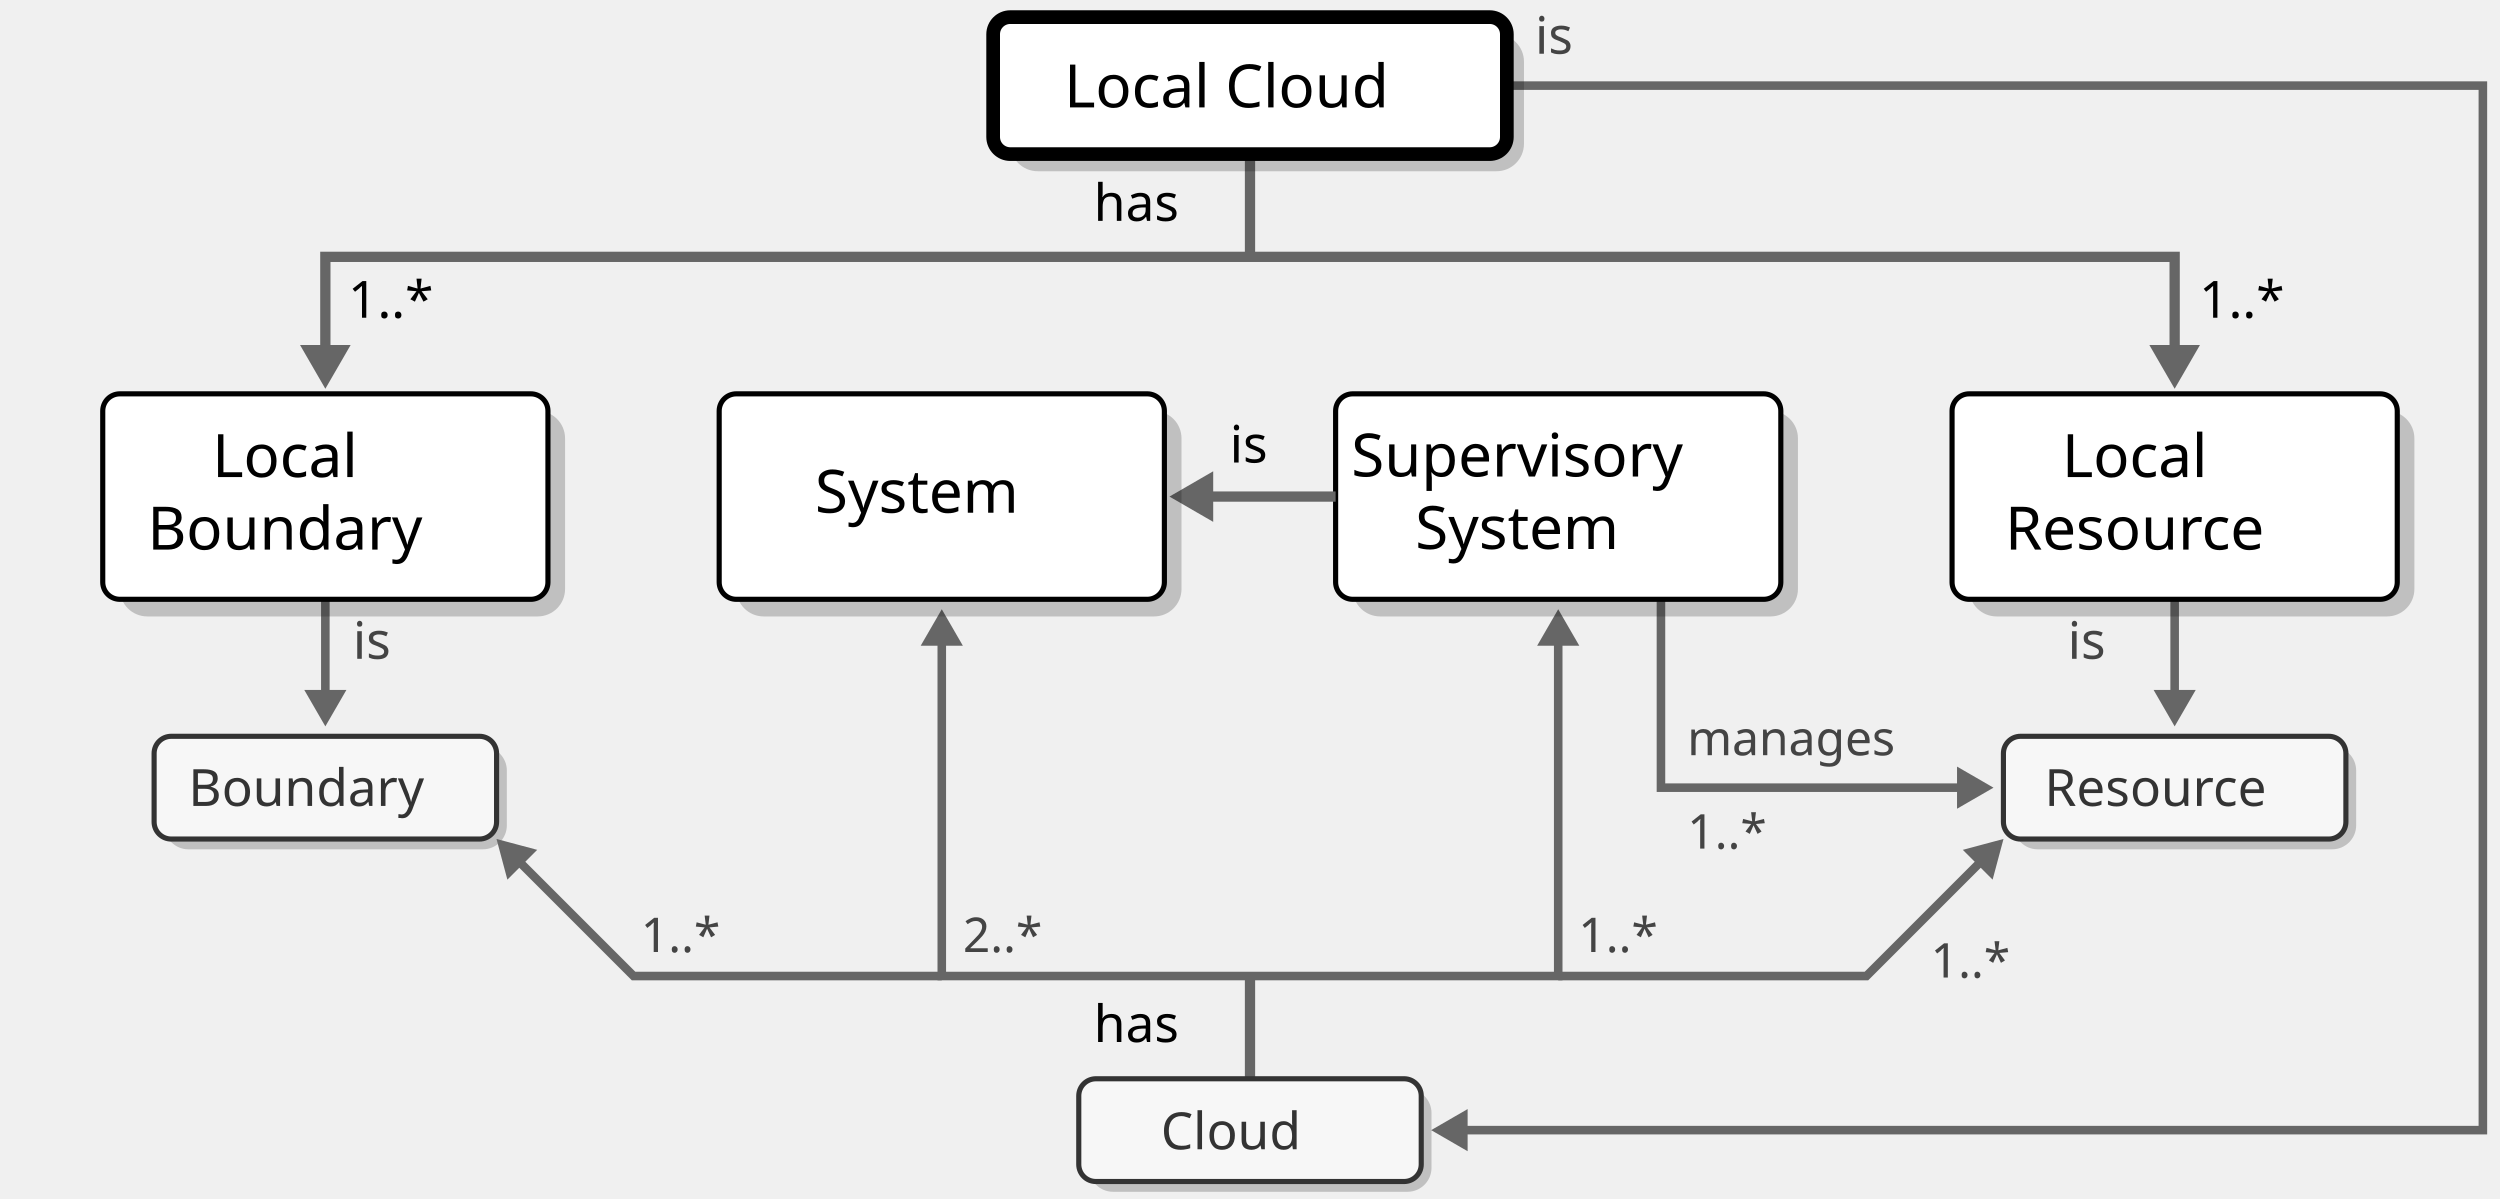
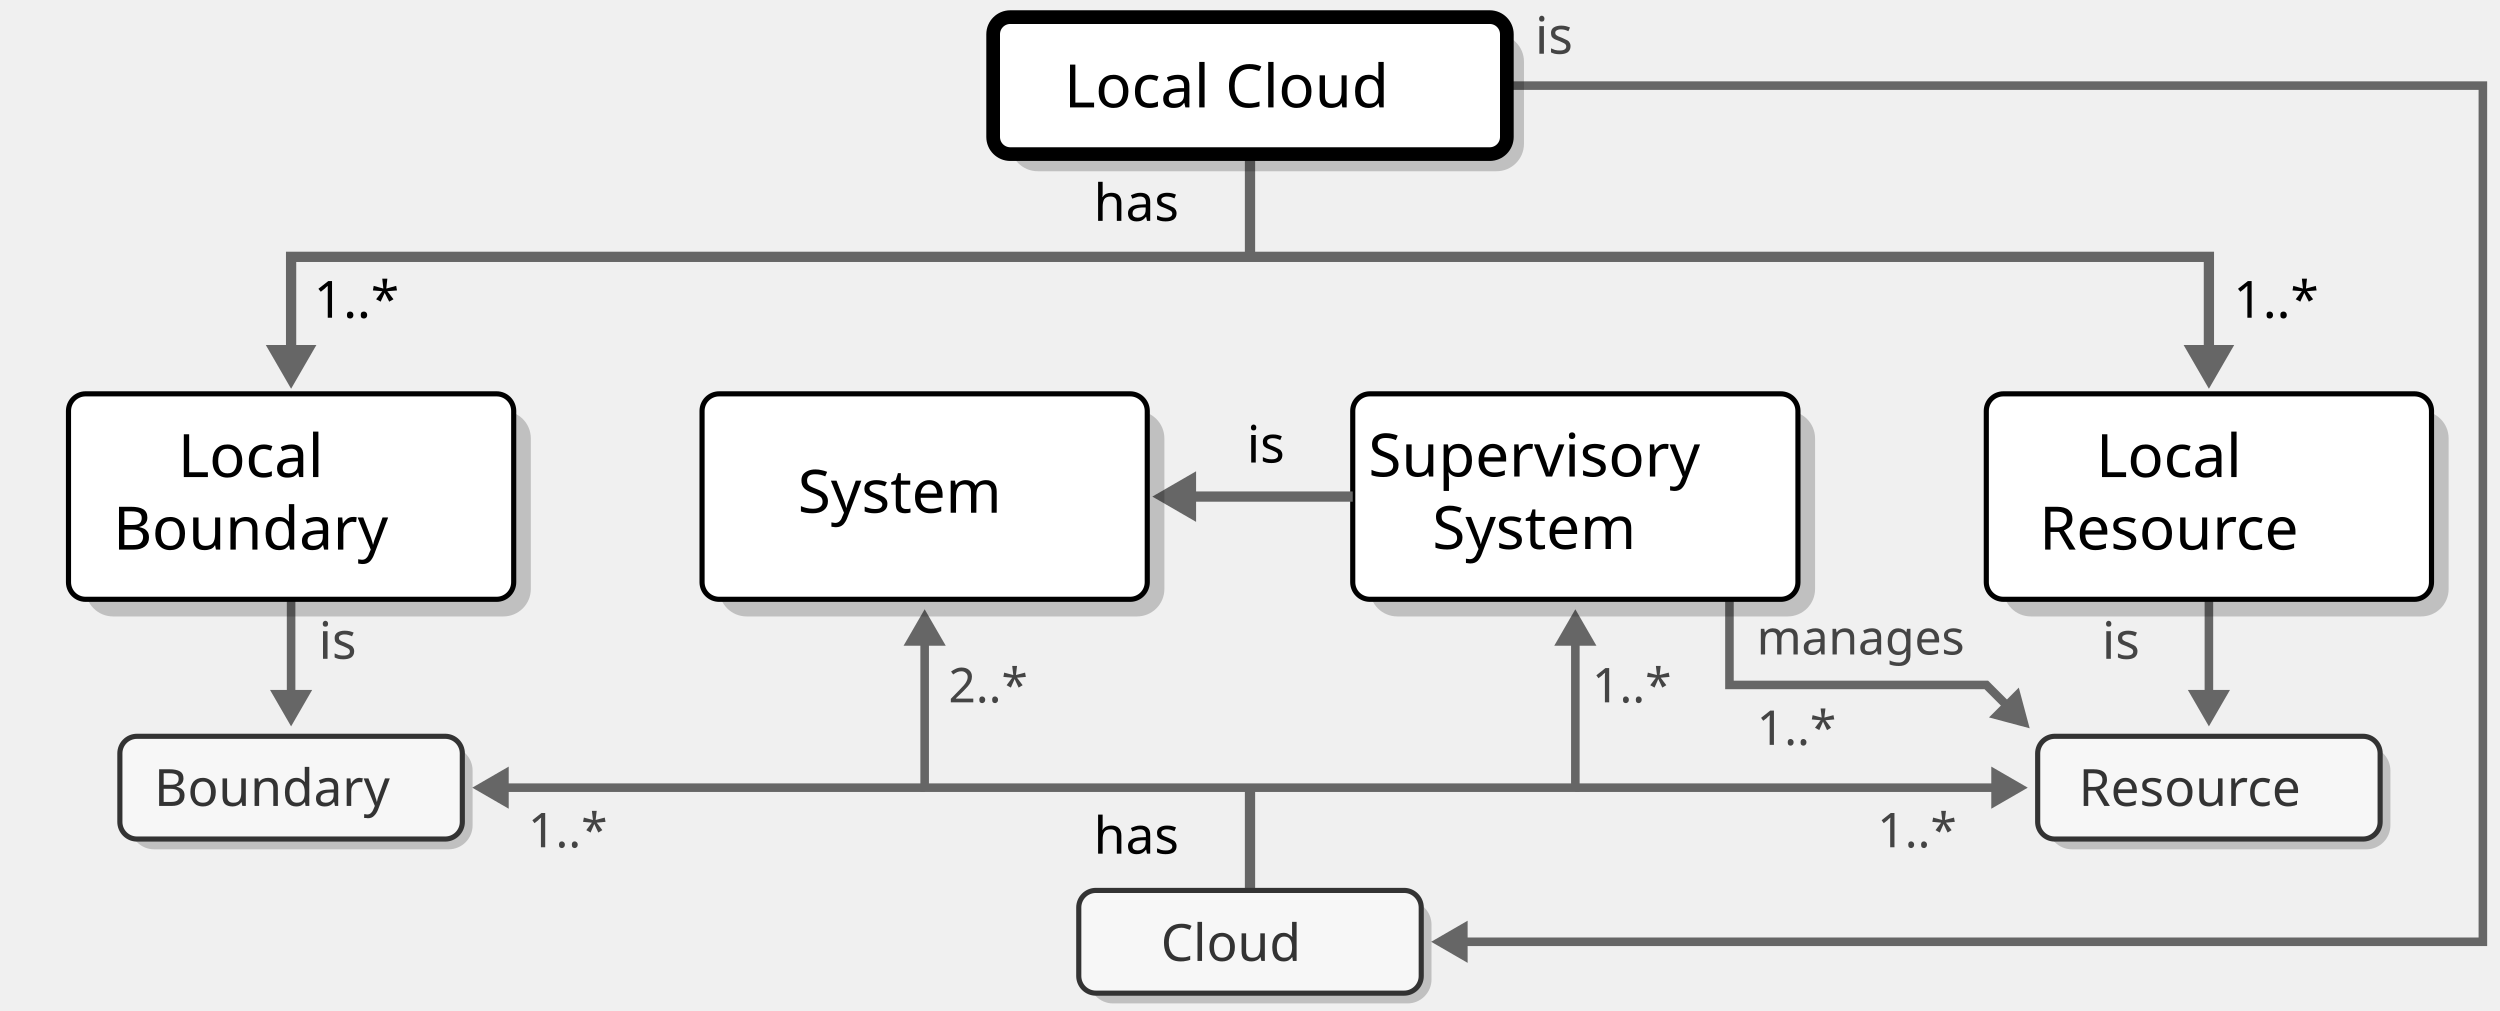
- <svg xmlns="http://www.w3.org/2000/svg" xmlns:xlink="http://www.w3.org/1999/xlink" width="146mm" height="70mm" version="1.1" viewBox="0 0 146 70" id="svg162">
+ <svg xmlns="http://www.w3.org/2000/svg" xmlns:xlink="http://www.w3.org/1999/xlink" width="146mm" height="59mm" version="1.1" viewBox="0 0 146 59" id="svg162">
  <defs id="defs5">
    <marker id="a" overflow="visible" orient="auto">
      <path transform="scale(0.4)" d="M 5.77,0 -2.88,5 V -5 Z" fill="context-stroke" fill-rule="evenodd" stroke="context-stroke" stroke-width="1pt" id="path2" />
    </marker>
    <marker id="e" overflow="visible" orient="auto">
      <path transform="scale(0.4)" d="M 5.77,0 -2.88,5 V -5 Z" fill="context-stroke" fill-rule="evenodd" stroke="context-stroke" stroke-width="1pt" id="path824" />
    </marker>
    <marker id="a-2" overflow="visible" orient="auto">
      <path transform="scale(0.4)" d="M 5.77,0 -2.88,5 V -5 Z" fill="context-stroke" fill-rule="evenodd" stroke="context-stroke" stroke-width="1pt" id="path2-3" />
    </marker>
    <marker id="a-3" overflow="visible" orient="auto">
      <path transform="scale(0.4)" d="M 5.77,0 -2.88,5 V -5 Z" fill="context-stroke" fill-rule="evenodd" stroke="context-stroke" stroke-width="1pt" id="path2-2" />
    </marker>
    <marker id="a-34" overflow="visible" orient="auto">
      <path transform="scale(0.4)" d="M 5.77,0 -2.88,5 V -5 Z" fill="context-stroke" fill-rule="evenodd" stroke="context-stroke" stroke-width="1pt" id="path2-37" />
    </marker>
    <marker id="a-0" overflow="visible" orient="auto">
      <path transform="scale(0.4)" d="M 5.77,0 -2.88,5 V -5 Z" fill="context-stroke" fill-rule="evenodd" stroke="context-stroke" stroke-width="1pt" id="path2-1" />
    </marker>
  </defs>
-   <path d="M 88,5 H 145 V 66 H 85" marker-end="url(#a-0)" id="path1044" style="fill:none;stroke:#666666;stroke-width:0.5;stroke-miterlimit:4;stroke-dasharray:none;marker-end:url(#a-0)" />
-   <use x="0" y="0" xlink:href="#g17494" id="use19802" transform="translate(54,-20)" width="100%" height="100%" />
-   <use x="0" y="0" xlink:href="#g17494" id="use19800" transform="translate(-54,-20)" width="100%" height="100%" />
+   <path d="M 88,5 H 145 V 55 H 85" marker-end="url(#a-0)" id="path1044" style="fill:none;stroke:#666666;stroke-width:0.5;stroke-miterlimit:4;stroke-dasharray:none;marker-end:url(#a-0)" />
+   <use x="0" y="0" xlink:href="#g17494" id="use19802" transform="translate(56,-9)" width="100%" height="100%" />
+   <use x="0" y="0" xlink:href="#g17494" id="use19800" transform="translate(-56,-9)" width="100%" height="100%" />
  <path style="fill:none;stroke:#666666;stroke-width:0.6;stroke-linecap:butt;stroke-linejoin:miter;stroke-miterlimit:4;stroke-dasharray:none;stroke-opacity:1" d="M 73,9 V 15" id="path24999" />
-   <use x="0" y="0" xlink:href="#path25081-9" id="use26566" transform="translate(108)" width="100%" height="100%" style="stroke-width:1;stroke-miterlimit:4;stroke-dasharray:none" />
-   <path d="M 97,35 V 46 H 115" marker-end="url(#a)" id="path3155" style="fill:none;stroke:#666666;stroke-width:0.5;stroke-miterlimit:4;stroke-dasharray:none" />
+   <use x="0" y="0" xlink:href="#path25081-9" id="use26566" transform="translate(112)" width="100%" height="100%" style="stroke-width:1;stroke-miterlimit:4;stroke-dasharray:none" />
+   <path d="m 101,35 v 5 l 15,10e-7 1.529,1.529" marker-end="url(#a)" id="path3155" style="fill:none;stroke:#666666;stroke-width:0.5;stroke-miterlimit:4;stroke-dasharray:none" />
  <use x="0" y="0" xlink:href="#g26347" id="use26349" transform="matrix(-1,0,0,1,146,4e-7)" width="100%" height="100%" />
-   <use x="0" y="0" xlink:href="#g17080" id="use17086" transform="translate(108)" width="100%" height="100%" />
-   <use x="0" y="0" xlink:href="#g17080" id="use17084" transform="translate(72)" width="100%" height="100%" />
+   <use x="0" y="0" xlink:href="#g17080" id="use17086" transform="translate(112)" width="100%" height="100%" />
+   <use x="0" y="0" xlink:href="#g17080" id="use17084" transform="translate(75)" width="100%" height="100%" />
  <g id="g26347" transform="translate(-9.999999)">
-     <path d="M 83,57 H 65 L 65,37" marker-end="url(#a-34)" id="path21818-7" style="fill:none;stroke:#666666;stroke-width:0.5;stroke-miterlimit:4;stroke-dasharray:none;marker-end:url(#a-34)" />
-     <path d="m 65,57 h -18 l -7,-7" marker-end="url(#a-34)" id="path26244" style="fill:none;stroke:#666666;stroke-width:0.5;stroke-miterlimit:4;stroke-dasharray:none;marker-end:url(#a-34)" />
+     <path d="M 83,46 H 64 L 64,37" marker-end="url(#a-34)" id="path21818-7" style="fill:none;stroke:#666666;stroke-width:0.5;stroke-miterlimit:4;stroke-dasharray:none;marker-end:url(#a-34)" />
+     <path d="M 64,46 H 39" marker-end="url(#a-34)" id="path26244" style="fill:none;stroke:#666666;stroke-width:0.5;stroke-miterlimit:4;stroke-dasharray:none;marker-end:url(#a-34)" />
  </g>
-   <path d="M 78,29 H 70" marker-end="url(#a)" id="path29980" style="fill:none;stroke:#666666;stroke-width:0.6;stroke-miterlimit:4;stroke-dasharray:none" />
-   <use x="0" y="0" xlink:href="#g17080" id="use17082" transform="translate(36)" width="100%" height="100%" />
+   <path d="m 79,29 h -10" marker-end="url(#a)" id="path29980" style="fill:none;stroke:#666666;stroke-width:0.6;stroke-miterlimit:4;stroke-dasharray:none" />
+   <use x="0" y="0" xlink:href="#g17080" id="use17082" transform="translate(37)" width="100%" height="100%" />
  <rect id="rect940" x="59" y="2" width="30" height="8" rx="1.6" fill="none" opacity="0.913" stroke="#000000" stroke-linejoin="round" stroke-width="0.333" style="opacity:1;fill:#000000;fill-opacity:0.2;stroke:none;stroke-width:0.8;stroke-miterlimit:4;stroke-dasharray:none" />
-   <use x="0" y="0" xlink:href="#path24999" id="use26083" transform="translate(1.2940395e-6,48)" width="100%" height="100%" />
-   <path d="m 19,35 v 6" marker-end="url(#a-0)" id="path25081-9" style="fill:none;stroke:#666666;stroke-width:0.5;stroke-miterlimit:4;stroke-dasharray:none;marker-end:url(#a-0)" />
+   <use x="0" y="0" xlink:href="#path24999" id="use26083" transform="translate(1.27e-6,37)" width="100%" height="100%" />
+   <path d="m 17,35 v 6" marker-end="url(#a-0)" id="path25081-9" style="fill:none;stroke:#666666;stroke-width:0.5;stroke-miterlimit:4;stroke-dasharray:none;marker-end:url(#a-0)" />
  <rect id="rect45004" x="58" y="1" width="30" height="8" rx="1" fill="none" opacity="0.913" stroke="#000000" stroke-linejoin="round" stroke-width="0.333" style="opacity:1;fill:#ffffff;fill-opacity:1;stroke-width:0.8;stroke-miterlimit:4;stroke-dasharray:none" />
-   <g id="g17494" transform="translate(5)">
+   <g id="g17494" transform="translate(5,-11)">
    <rect id="rect17088" x="58.6" y="63.6" width="20" height="6" rx="1.4" fill="none" opacity="0.913" stroke="#000000" stroke-linejoin="round" stroke-width="0.333" style="opacity:1;fill:#000000;fill-opacity:0.2;stroke:none;stroke-width:0.3;stroke-miterlimit:4;stroke-dasharray:none;stroke-opacity:1" />
    <rect id="use8966" x="58" y="63" width="20" height="6" rx="1" fill="none" opacity="0.913" stroke="#000000" stroke-linejoin="round" stroke-width="0.333" style="opacity:1;fill:#f7f7f7;fill-opacity:1;stroke:#333333;stroke-width:0.3;stroke-miterlimit:4;stroke-dasharray:none;stroke-opacity:1" />
  </g>
-   <text x="73.051" y="67.117" font-size="3.5px" style="font-size:3px;line-height:1.25;font-family:sans-serif;stroke-width:0.265" xml:space="preserve" id="text8978">
-     <tspan x="73.051" y="67.117" font-size="3.5px" stroke-width="0.265" text-align="center" text-anchor="middle" id="tspan8976" style="font-size:3px;fill:#333333;fill-opacity:1">Cloud</tspan>
+   <text x="73.051" y="56.117" font-size="3.5px" style="font-size:3px;line-height:1.25;font-family:sans-serif;stroke-width:0.265" xml:space="preserve" id="text8978">
+     <tspan x="73.051" y="56.117" font-size="3.5px" stroke-width="0.265" text-align="center" text-anchor="middle" id="tspan8976" style="font-size:3px;fill:#333333;fill-opacity:1">Cloud</tspan>
  </text>
-   <text x="98.541" y="44.105" style="font-size:2.8px;line-height:1.25;font-family:sans-serif;stroke-width:0.265" xml:space="preserve" id="use32783">
-     <tspan x="98.541" y="44.105" stroke-width="0.265" id="tspan6742" style="font-size:2.8px;fill:#444444;fill-opacity:1">manages</tspan>
+   <text x="102.599" y="38.222" style="font-size:2.8px;line-height:1.25;font-family:sans-serif;stroke-width:0.265" xml:space="preserve" id="use32783">
+     <tspan x="102.599" y="38.222" stroke-width="0.265" id="tspan6742" style="font-size:2.8px;fill:#444444;fill-opacity:1">manages</tspan>
  </text>
  <text x="72.987" y="6.272" font-size="3.5px" style="line-height:1.25;font-family:sans-serif;stroke-width:0.265" xml:space="preserve" id="text44012">
    <tspan x="72.987" y="6.272" font-size="3.5px" stroke-width="0.265" text-align="center" text-anchor="middle" id="tspan44010">Local Cloud</tspan>
  </text>
-   <g id="g17080" transform="translate(5)">
+   <g id="g17080" transform="translate(3)">
    <rect id="rect16734" x="2" y="24" width="26" height="12" rx="1.6" fill="none" opacity="0.913" stroke="#000000" stroke-linejoin="round" stroke-width="0.333" style="opacity:1;fill:#000000;fill-opacity:0.2;stroke:none;stroke-width:0.8;stroke-miterlimit:4;stroke-dasharray:none" />
    <rect id="rect1588" x="1" y="23" width="26" height="12" rx="1" fill="none" opacity="0.913" stroke="#000000" stroke-linejoin="round" stroke-width="0.333" style="opacity:1;fill:#ffffff;fill-opacity:1;stroke-width:0.3;stroke-miterlimit:4;stroke-dasharray:none" />
  </g>
-   <text x="54.915" y="29.943" font-size="3.5px" style="line-height:1.25;font-family:sans-serif;stroke-width:0.265" xml:space="preserve" id="text6384">
-     <tspan x="54.915" y="29.943" font-size="3.5px" stroke-width="0.265" text-align="center" text-anchor="middle" id="tspan6382">System</tspan>
+   <text x="53.915" y="29.943" font-size="3.5px" style="line-height:1.25;font-family:sans-serif;stroke-width:0.265" xml:space="preserve" id="text6384">
+     <tspan x="53.915" y="29.943" font-size="3.5px" stroke-width="0.265" text-align="center" text-anchor="middle" id="tspan6382">System</tspan>
  </text>
-   <g id="g13806" transform="translate(5,0.07305068)">
+   <g id="g13806" transform="translate(3,0.07305044)">
    <text x="13.915" y="27.788" font-size="3.5px" style="line-height:1.25;font-family:sans-serif;stroke-width:0.265" xml:space="preserve" id="text1592">
      <tspan x="13.915" y="27.788" font-size="3.5px" stroke-width="0.265" text-align="center" text-anchor="middle" id="tspan1590">Local</tspan>
    </text>
    <text x="13.915" y="32.021" font-size="3.5px" style="line-height:1.25;font-family:sans-serif;stroke-width:0.265" xml:space="preserve" id="text10194">
      <tspan x="13.915" y="32.021" font-size="3.5px" stroke-width="0.265" text-align="center" text-anchor="middle" id="tspan10192">Boundary</tspan>
    </text>
  </g>
-   <g id="g14480" transform="translate(76.96669,0.03887131)">
+   <g id="g14480" transform="translate(77.96669,0.03887108)">
    <text x="13.915" y="27.788" font-size="3.5px" style="line-height:1.25;font-family:sans-serif;stroke-width:0.265" xml:space="preserve" id="text14474">
      <tspan x="13.915" y="27.788" font-size="3.5px" stroke-width="0.265" text-align="center" text-anchor="middle" id="tspan14472">Supervisory</tspan>
    </text>
    <text x="13.915" y="32.021" font-size="3.5px" style="line-height:1.25;font-family:sans-serif;stroke-width:0.265" xml:space="preserve" id="text14478">
      <tspan x="13.915" y="32.021" font-size="3.5px" stroke-width="0.265" text-align="center" text-anchor="middle" id="tspan14476">System</tspan>
    </text>
  </g>
-   <g id="g16110" transform="translate(113.0231,0.07305003)">
+   <g id="g16110" transform="translate(115.0231,0.0730498)">
    <text x="13.915" y="27.788" font-size="3.5px" style="line-height:1.25;font-family:sans-serif;stroke-width:0.265" xml:space="preserve" id="text16104">
      <tspan x="13.915" y="27.788" font-size="3.5px" stroke-width="0.265" text-align="center" text-anchor="middle" id="tspan16102">Local</tspan>
    </text>
    <text x="13.915" y="32.021" font-size="3.5px" style="line-height:1.25;font-family:sans-serif;stroke-width:0.265" xml:space="preserve" id="text16108">
      <tspan x="13.915" y="32.021" font-size="3.5px" stroke-width="0.265" text-align="center" text-anchor="middle" id="tspan16106">Resource</tspan>
    </text>
  </g>
-   <text x="78.383" y="27.012" style="font-size:3px;line-height:1.25;font-family:sans-serif;stroke-width:0.265" xml:space="preserve" id="text21034">
-     <tspan x="76.373" y="27.012" stroke-width="0.265" id="tspan21032" style="text-align:end;text-anchor:end">is</tspan>
+   <text x="79.383" y="27.012" style="font-size:3px;line-height:1.25;font-family:sans-serif;stroke-width:0.265" xml:space="preserve" id="text21034">
+     <tspan x="77.373" y="27.012" stroke-width="0.265" id="tspan21032" style="text-align:end;text-anchor:end">is</tspan>
  </text>
-   <text x="127.051" y="47.068" font-size="3.5px" style="font-size:3px;line-height:1.25;font-family:sans-serif;stroke-width:0.265" xml:space="preserve" id="text22501">
-     <tspan x="127.051" y="47.068" font-size="3.5px" stroke-width="0.265" text-align="center" text-anchor="middle" id="tspan22499" style="font-size:3px;fill:#333333;fill-opacity:1">Resource</tspan>
+   <text x="129.051" y="47.068" font-size="3.5px" style="font-size:3px;line-height:1.25;font-family:sans-serif;stroke-width:0.265" xml:space="preserve" id="text22501">
+     <tspan x="129.051" y="47.068" font-size="3.5px" stroke-width="0.265" text-align="center" text-anchor="middle" id="tspan22499" style="font-size:3px;fill:#333333;fill-opacity:1">Resource</tspan>
  </text>
-   <text x="19.051" y="47.068" font-size="3.5px" style="font-size:3px;line-height:1.25;font-family:sans-serif;stroke-width:0.265" xml:space="preserve" id="text23709">
-     <tspan x="19.051" y="47.068" font-size="3.5px" stroke-width="0.265" text-align="center" text-anchor="middle" id="tspan23707" style="font-size:3px;fill:#333333;fill-opacity:1">Boundary</tspan>
+   <text x="17.051" y="47.068" font-size="3.5px" style="font-size:3px;line-height:1.25;font-family:sans-serif;stroke-width:0.265" xml:space="preserve" id="text23709">
+     <tspan x="17.051" y="47.068" font-size="3.5px" stroke-width="0.265" text-align="center" text-anchor="middle" id="tspan23707" style="font-size:3px;fill:#333333;fill-opacity:1">Boundary</tspan>
  </text>
  <g id="g25336" transform="translate(-9.999999)">
-     <path d="M 83,15 29,15 v 6" marker-end="url(#a)" id="path25081" style="fill:none;stroke:#666666;stroke-width:0.6;stroke-miterlimit:4;stroke-dasharray:none" />
+     <path d="M 83,15 H 27 v 6" marker-end="url(#a)" id="path25081" style="fill:none;stroke:#666666;stroke-width:0.6;stroke-miterlimit:4;stroke-dasharray:none" />
  </g>
  <use x="0" y="0" xlink:href="#g25336" id="use25338" transform="matrix(-1,0,0,1,146,-2.1e-7)" width="100%" height="100%" />
  <text x="76.078" y="12.9" style="font-size:3px;line-height:1.25;font-family:sans-serif;stroke-width:0.265" xml:space="preserve" id="text26638">
    <tspan x="71.194" y="12.9" stroke-width="0.265" id="tspan26636" style="text-align:end;text-anchor:end">has</tspan>
  </text>
-   <text x="22.339" y="18.555" style="font-size:3px;line-height:1.25;font-family:sans-serif;stroke-width:0.265" xml:space="preserve" id="text27236">
-     <tspan x="20.329" y="18.555" stroke-width="0.265" id="tspan27234">1..*</tspan>
+   <text x="20.339" y="18.555" style="font-size:3px;line-height:1.25;font-family:sans-serif;stroke-width:0.265" xml:space="preserve" id="text27236">
+     <tspan x="18.329" y="18.555" stroke-width="0.265" id="tspan27234">1..*</tspan>
  </text>
-   <text x="130.443" y="18.555" style="font-size:3px;line-height:1.25;font-family:sans-serif;stroke-width:0.265" xml:space="preserve" id="text28698">
-     <tspan x="128.433" y="18.555" stroke-width="0.265" id="tspan28696">1..*</tspan>
+   <text x="132.443" y="18.555" style="font-size:3px;line-height:1.25;font-family:sans-serif;stroke-width:0.265" xml:space="preserve" id="text28698">
+     <tspan x="130.433" y="18.555" stroke-width="0.265" id="tspan28696">1..*</tspan>
  </text>
-   <text x="20.612" y="38.472" style="font-size:3px;line-height:1.25;font-family:sans-serif;stroke-width:0.265" xml:space="preserve" id="text28702">
-     <tspan x="20.612" y="38.472" stroke-width="0.265" id="tspan28700" style="fill:#444444;fill-opacity:1">is</tspan>
+   <text x="18.612" y="38.472" style="font-size:3px;line-height:1.25;font-family:sans-serif;stroke-width:0.265" xml:space="preserve" id="text28702">
+     <tspan x="18.612" y="38.472" stroke-width="0.265" id="tspan28700" style="fill:#444444;fill-opacity:1">is</tspan>
  </text>
-   <text x="127.276" y="38.472" style="font-size:3px;line-height:1.25;font-family:sans-serif;stroke-width:0.265" xml:space="preserve" id="text29350">
-     <tspan x="125.308" y="38.472" stroke-width="0.265" id="tspan29348" style="text-align:end;text-anchor:end;fill:#444444;fill-opacity:1">is</tspan>
+   <text x="129.276" y="38.472" style="font-size:3px;line-height:1.25;font-family:sans-serif;stroke-width:0.265" xml:space="preserve" id="text29350">
+     <tspan x="127.308" y="38.472" stroke-width="0.265" id="tspan29348" style="text-align:end;text-anchor:end;fill:#444444;fill-opacity:1">is</tspan>
  </text>
-   <use x="0" y="0" xlink:href="#text26638" id="use29352" transform="translate(0,47.95499)" width="100%" height="100%" />
-   <text x="100.551" y="49.561" style="font-size:2.8px;line-height:1.25;font-family:sans-serif;stroke-width:0.265" xml:space="preserve" id="text28698-3">
-     <tspan x="98.541" y="49.561" stroke-width="0.265" id="tspan28696-5" style="font-size:2.8px;fill:#444444;fill-opacity:1">1..*</tspan>
+   <use x="0" y="0" xlink:href="#text26638" id="use29352" transform="translate(-2.403947e-8,36.95499)" width="100%" height="100%" />
+   <text x="104.609" y="43.501" style="font-size:2.8px;line-height:1.25;font-family:sans-serif;stroke-width:0.265" xml:space="preserve" id="text28698-3">
+     <tspan x="102.599" y="43.501" stroke-width="0.265" id="tspan28696-5" style="font-size:2.8px;fill:#444444;fill-opacity:1">1..*</tspan>
  </text>
-   <text x="39.436" y="55.597" style="font-size:2.8px;line-height:1.25;font-family:sans-serif;stroke-width:0.265" xml:space="preserve" id="text19886">
-     <tspan x="37.427" y="55.597" stroke-width="0.265" id="tspan19884" style="font-size:2.8px;fill:#444444;fill-opacity:1">1..*</tspan>
+   <text x="32.85" y="49.482" style="font-size:2.8px;line-height:1.25;font-family:sans-serif;stroke-width:0.265" xml:space="preserve" id="text19886">
+     <tspan x="30.84" y="49.482" stroke-width="0.265" id="tspan19884" style="font-size:2.8px;fill:#444444;fill-opacity:1">1..*</tspan>
  </text>
-   <text x="58.239" y="55.597" style="font-size:2.8px;line-height:1.25;font-family:sans-serif;stroke-width:0.265" xml:space="preserve" id="text19890">
-     <tspan x="56.23" y="55.597" stroke-width="0.265" id="tspan19888" style="font-size:2.8px;fill:#444444;fill-opacity:1">2..*</tspan>
+   <text x="57.395" y="41.015" style="font-size:2.8px;line-height:1.25;font-family:sans-serif;stroke-width:0.265" xml:space="preserve" id="text19890">
+     <tspan x="55.385" y="41.015" stroke-width="0.265" id="tspan19888" style="font-size:2.8px;fill:#444444;fill-opacity:1">2..*</tspan>
  </text>
-   <text x="94.184" y="55.597" style="font-size:2.8px;line-height:1.25;font-family:sans-serif;stroke-width:0.265" xml:space="preserve" id="text19894">
-     <tspan x="92.174" y="55.597" stroke-width="0.265" id="tspan19892" style="font-size:2.8px;fill:#444444;fill-opacity:1">1..*</tspan>
+   <text x="94.985" y="41.015" style="font-size:2.8px;line-height:1.25;font-family:sans-serif;stroke-width:0.265" xml:space="preserve" id="text19894">
+     <tspan x="92.975" y="41.015" stroke-width="0.265" id="tspan19892" style="font-size:2.8px;fill:#444444;fill-opacity:1">1..*</tspan>
  </text>
-   <text x="114.762" y="57.09" style="font-size:2.8px;line-height:1.25;font-family:sans-serif;stroke-width:0.265" xml:space="preserve" id="text19898">
-     <tspan x="112.752" y="57.09" stroke-width="0.265" id="tspan19896" style="font-size:2.8px;fill:#444444;fill-opacity:1">1..*</tspan>
+   <text x="111.646" y="49.482" style="font-size:2.8px;line-height:1.25;font-family:sans-serif;stroke-width:0.265" xml:space="preserve" id="text19898">
+     <tspan x="109.637" y="49.482" stroke-width="0.265" id="tspan19896" style="font-size:2.8px;fill:#444444;fill-opacity:1">1..*</tspan>
  </text>
-   <use x="0" y="0" xlink:href="#text28702" id="use1259" transform="translate(69.03571,-35.33637)" width="100%" height="100%" />
+   <use x="0" y="0" xlink:href="#text28702" id="use1259" transform="translate(71.03571,-35.33637)" width="100%" height="100%" />
</svg>
